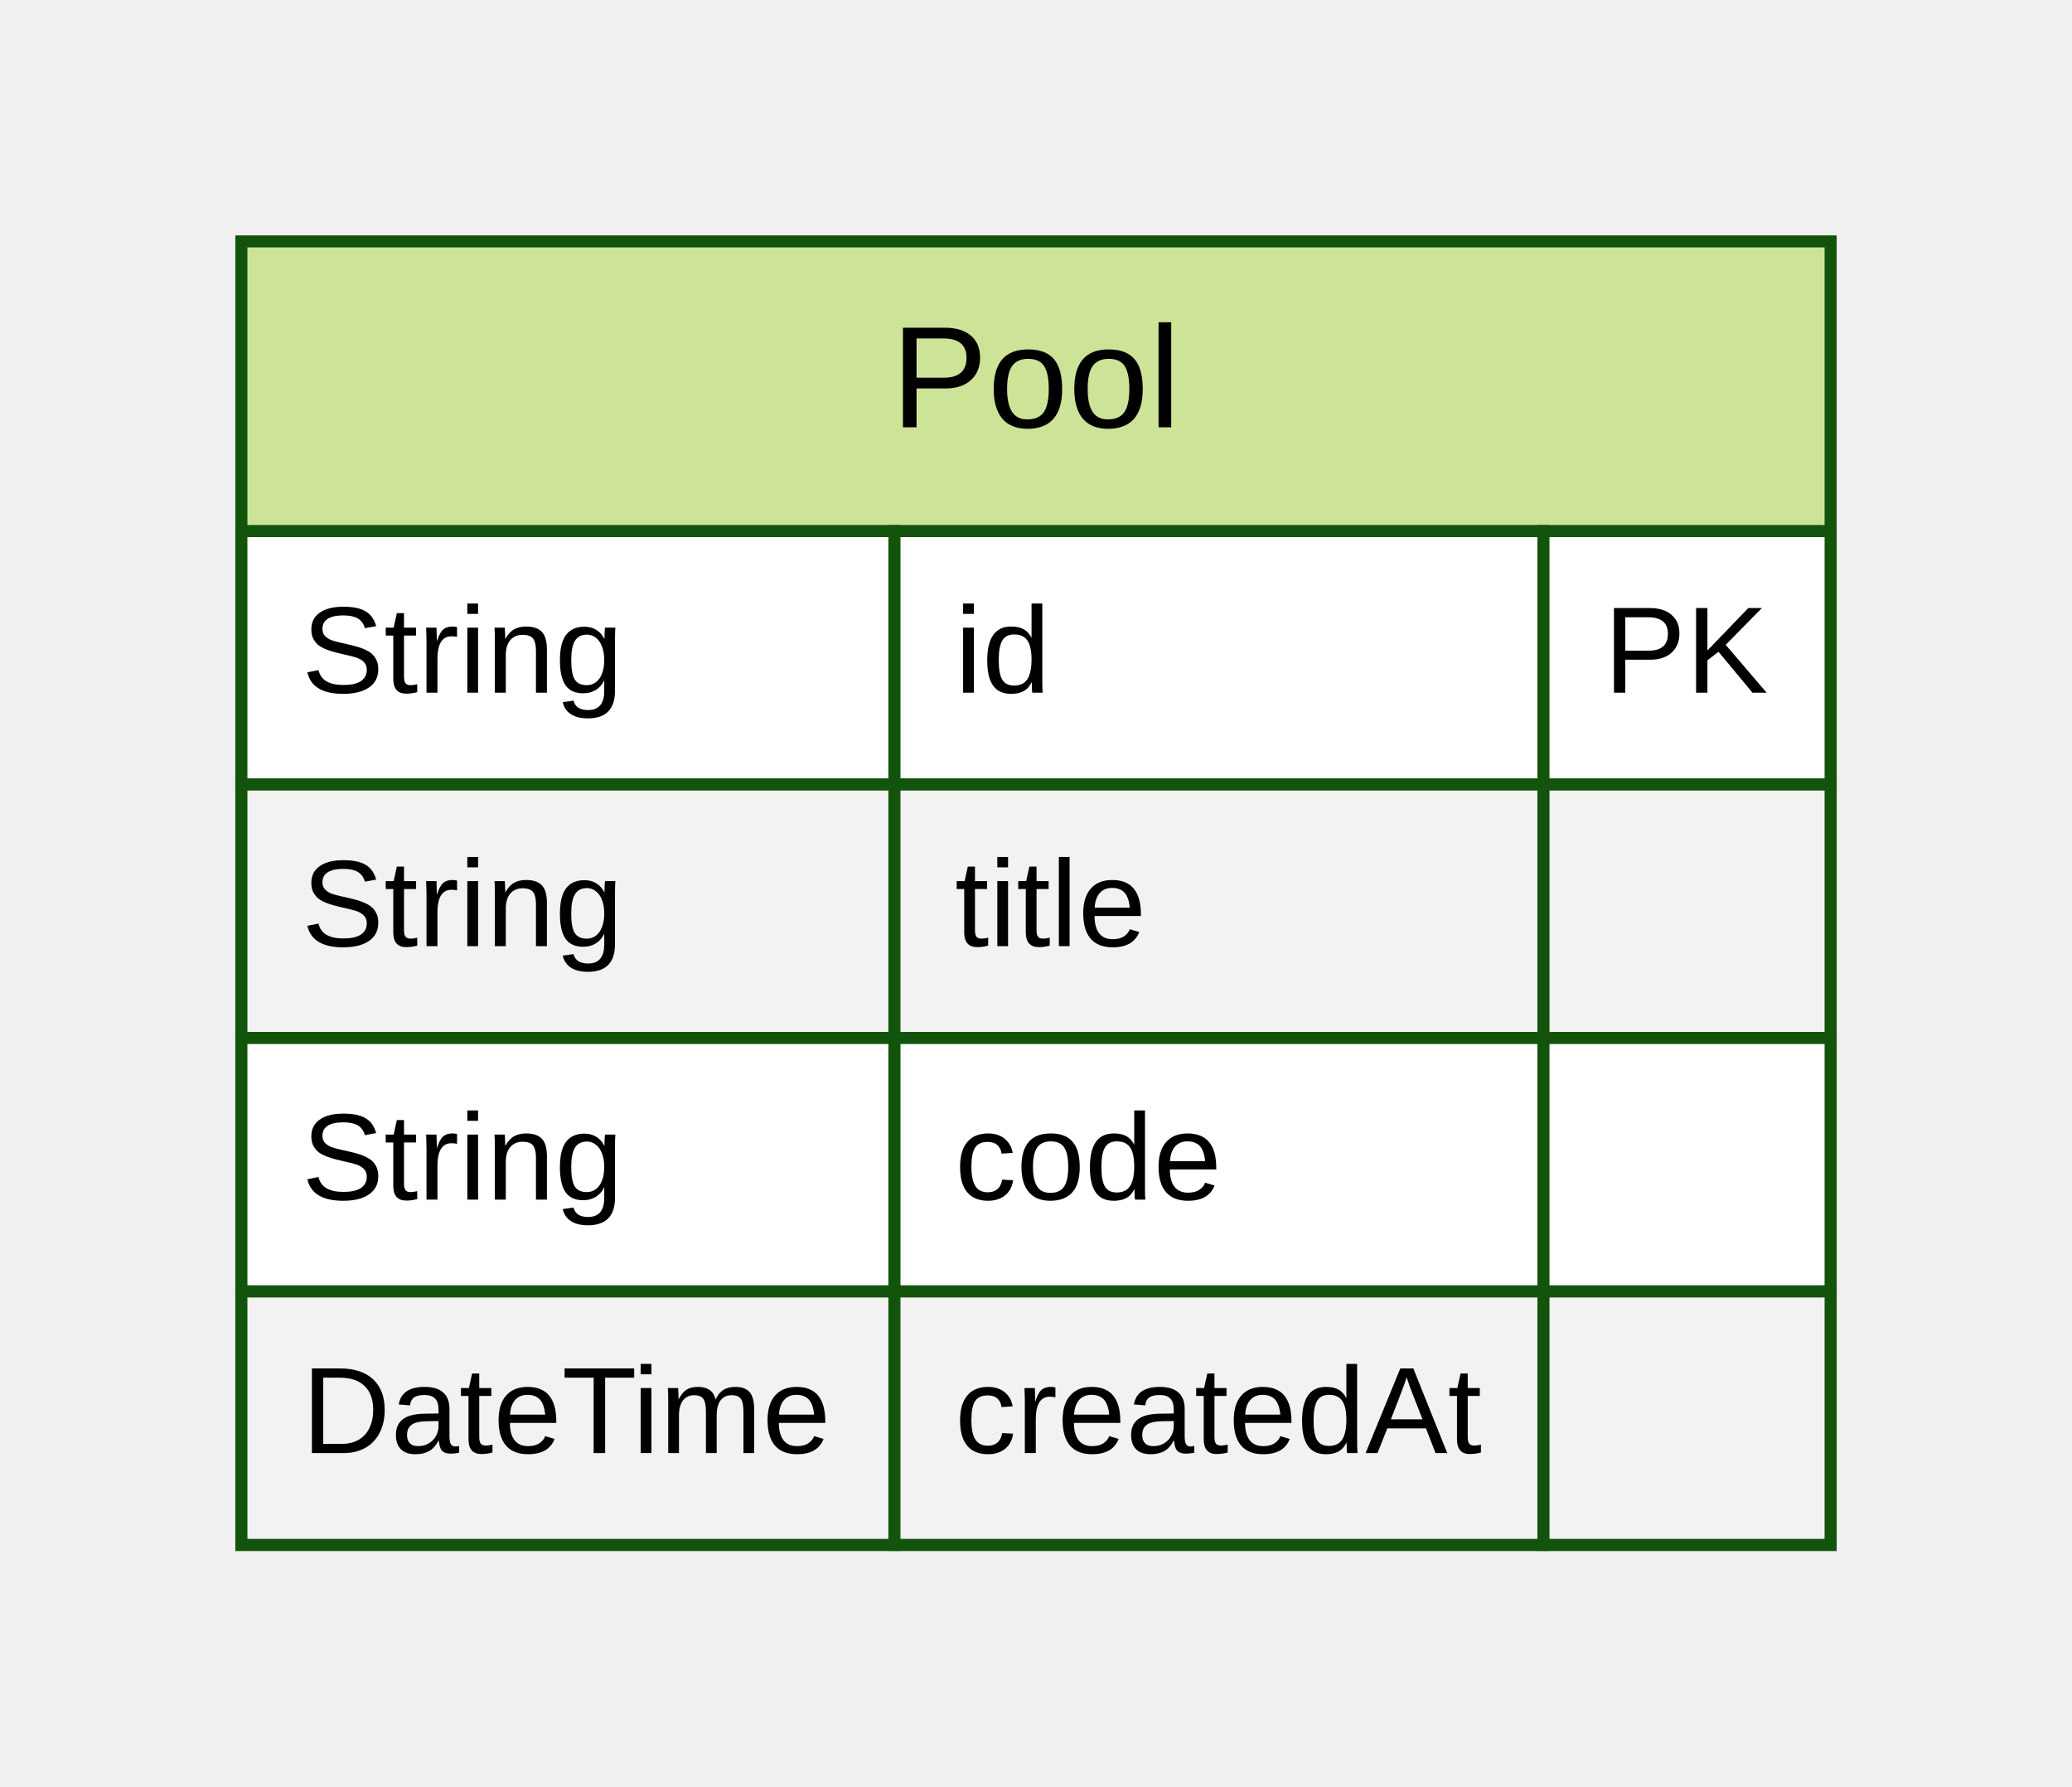
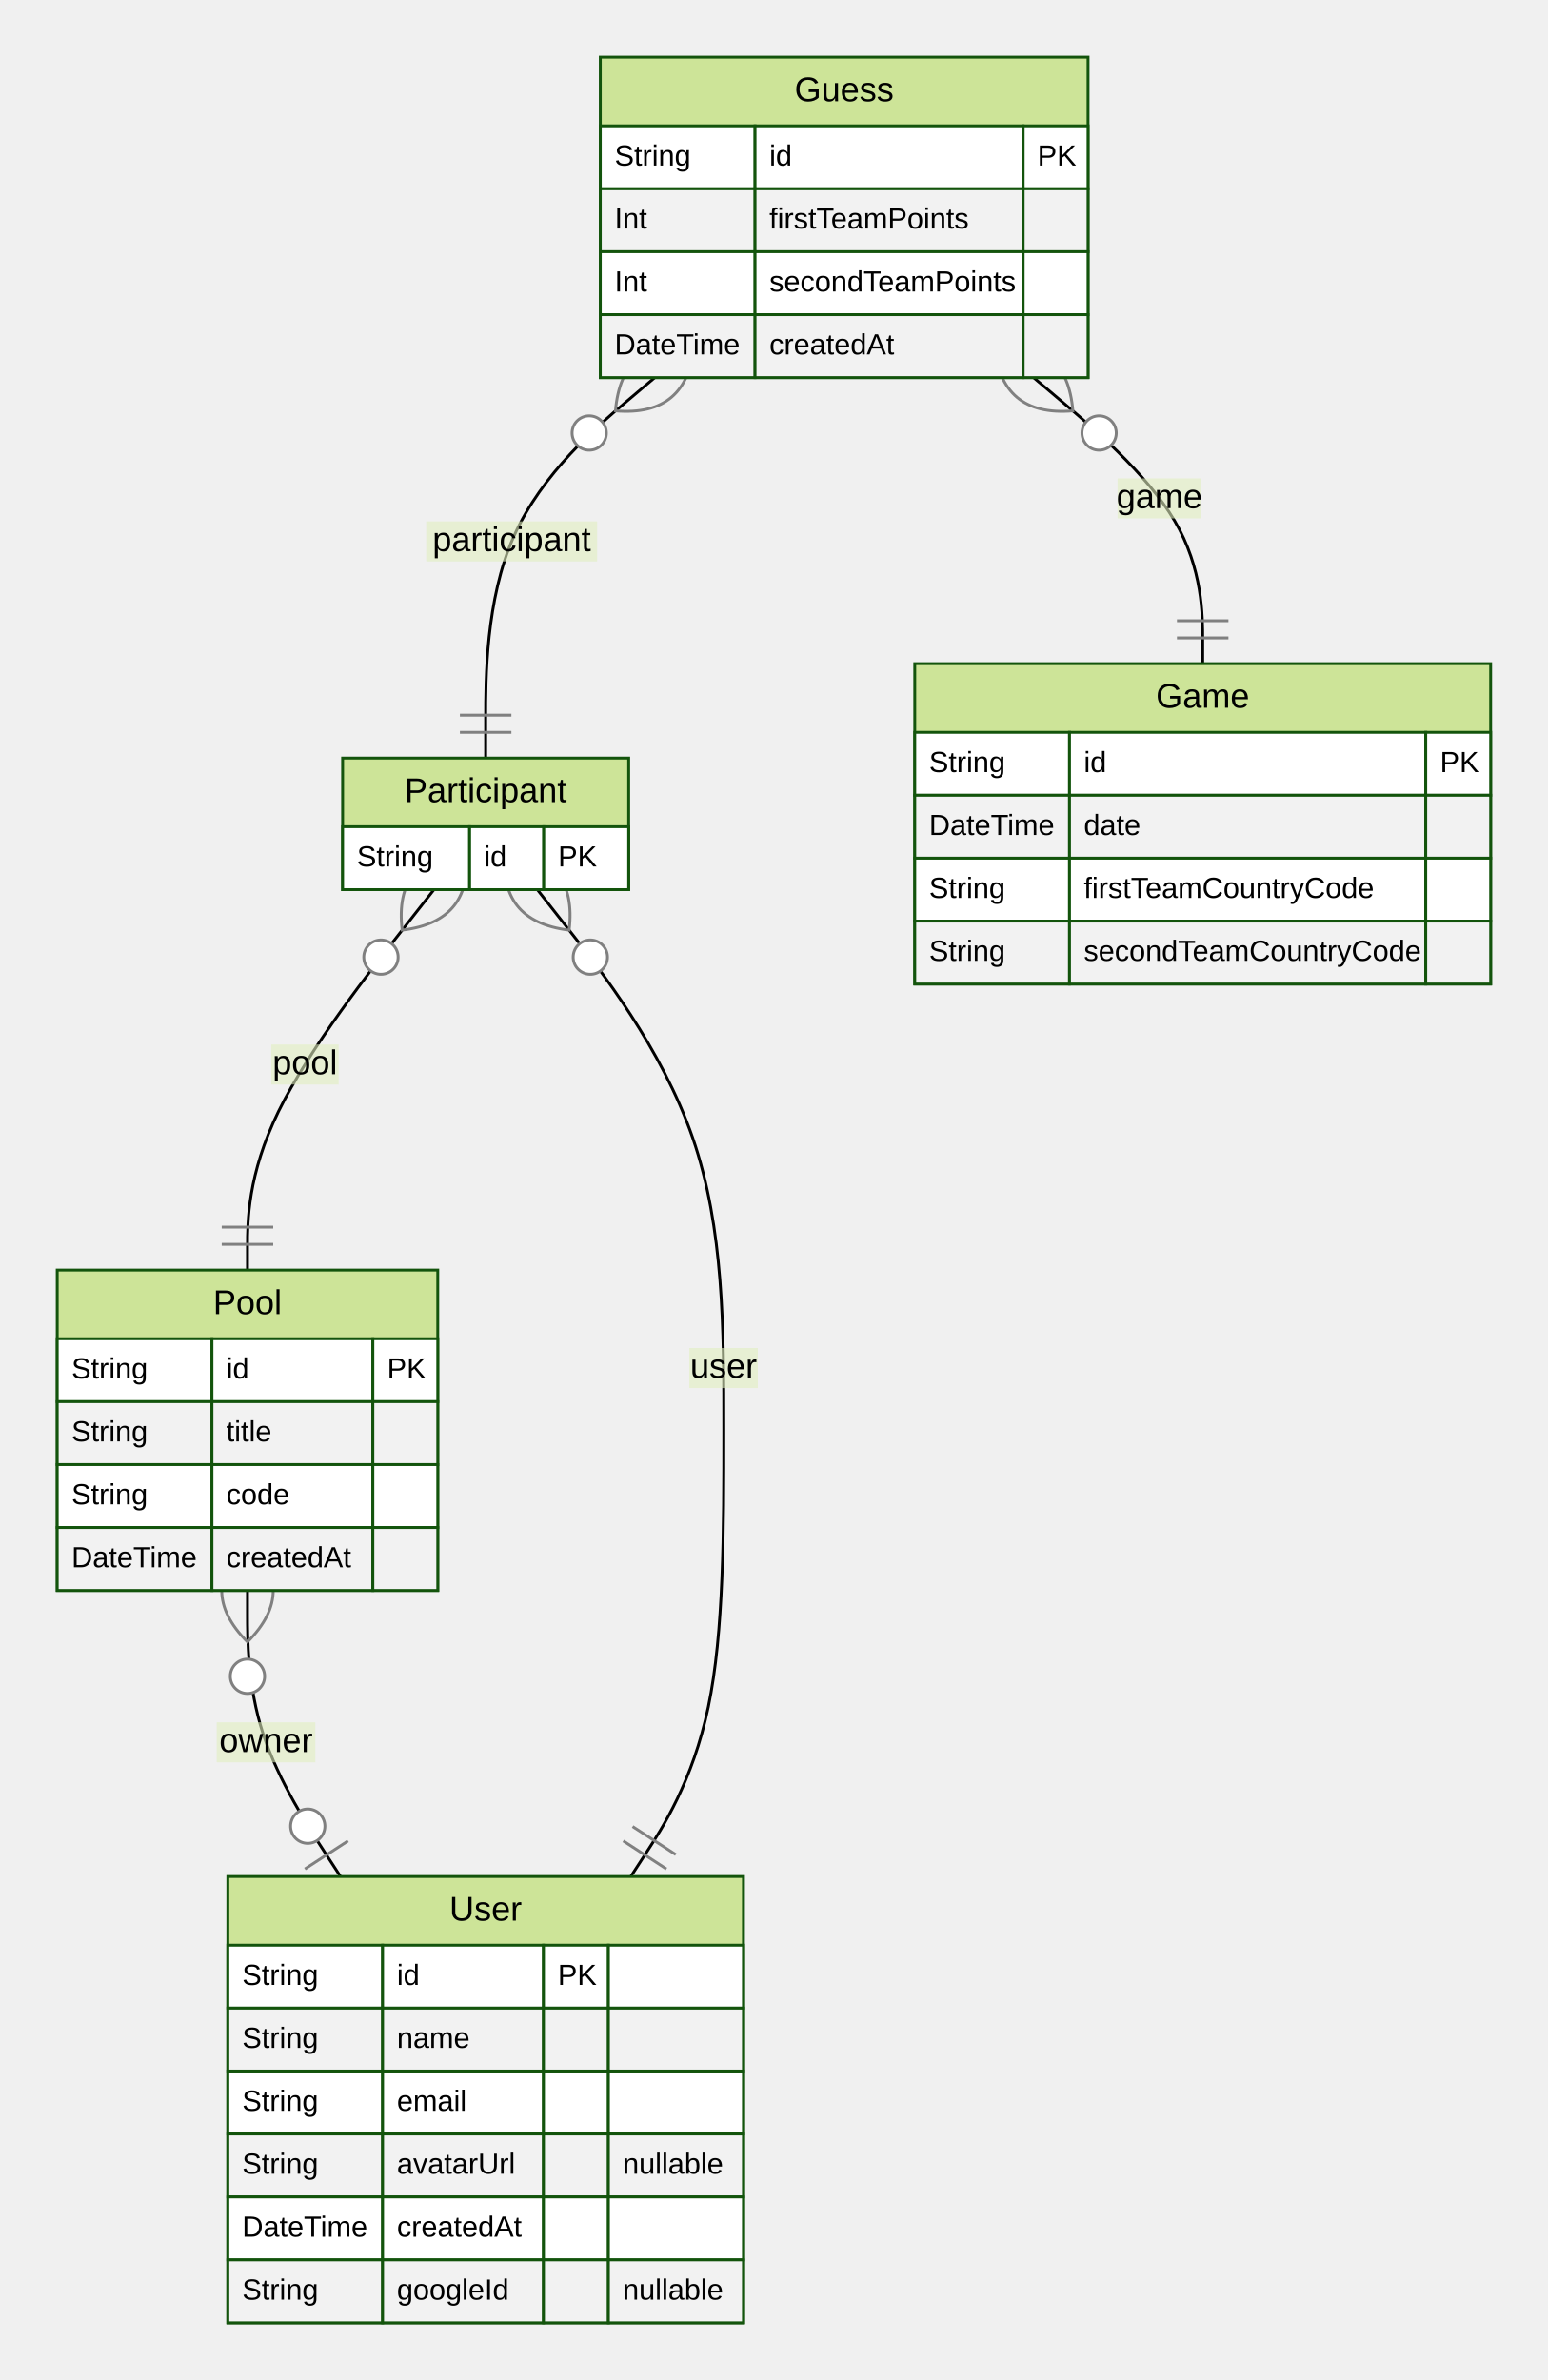
- <svg xmlns="http://www.w3.org/2000/svg" aria-labelledby="chart-title-mermaid-0 chart-desc-mermaid-0" role="img" viewBox="0 0 171.683 148" style="max-width: 171.683px; background-color: white;" width="100%" id="mermaid-0">
+ <svg xmlns="http://www.w3.org/2000/svg" aria-labelledby="chart-title-mermaid-0 chart-desc-mermaid-0" role="img" viewBox="0 0 541.082 832" style="max-width: 541.082px; background-color: white;" width="100%" id="mermaid-0">
  <style>#mermaid-0 {font-family:"trebuchet ms",verdana,arial,sans-serif;font-size:16px;fill:#000000;}#mermaid-0 .error-icon{fill:#552222;}#mermaid-0 .error-text{fill:#552222;stroke:#552222;}#mermaid-0 .edge-thickness-normal{stroke-width:2px;}#mermaid-0 .edge-thickness-thick{stroke-width:3.5px;}#mermaid-0 .edge-pattern-solid{stroke-dasharray:0;}#mermaid-0 .edge-pattern-dashed{stroke-dasharray:3;}#mermaid-0 .edge-pattern-dotted{stroke-dasharray:2;}#mermaid-0 .marker{fill:#000000;stroke:#000000;}#mermaid-0 .marker.cross{stroke:#000000;}#mermaid-0 svg{font-family:"trebuchet ms",verdana,arial,sans-serif;font-size:16px;}#mermaid-0 .entityBox{fill:#cde498;stroke:#13540c;}#mermaid-0 .attributeBoxOdd{fill:#ffffff;stroke:#13540c;}#mermaid-0 .attributeBoxEven{fill:#f2f2f2;stroke:#13540c;}#mermaid-0 .relationshipLabelBox{fill:hsl(78.158, 58.462%, 84.51%);opacity:0.7;background-color:hsl(78.158, 58.462%, 84.51%);}#mermaid-0 .relationshipLabelBox rect{opacity:0.5;}#mermaid-0 .relationshipLine{stroke:#000000;}#mermaid-0 :root{--mermaid-font-family:"trebuchet ms",verdana,arial,sans-serif;}</style>
  <g />
  <defs>
    <marker orient="auto" markerHeight="18" markerWidth="18" refY="9" refX="0" id="ONLY_ONE_START">
      <path d="M9,0 L9,18 M15,0 L15,18" fill="none" stroke="gray" />
    </marker>
  </defs>
  <defs>
    <marker orient="auto" markerHeight="18" markerWidth="18" refY="9" refX="18" id="ONLY_ONE_END">
      <path d="M3,0 L3,18 M9,0 L9,18" fill="none" stroke="gray" />
    </marker>
  </defs>
  <defs>
    <marker orient="auto" markerHeight="18" markerWidth="30" refY="9" refX="0" id="ZERO_OR_ONE_START">
      <circle r="6" cy="9" cx="21" fill="white" stroke="gray" />
      <path d="M9,0 L9,18" fill="none" stroke="gray" />
    </marker>
  </defs>
  <defs>
    <marker orient="auto" markerHeight="18" markerWidth="30" refY="9" refX="30" id="ZERO_OR_ONE_END">
      <circle r="6" cy="9" cx="9" fill="white" stroke="gray" />
      <path d="M21,0 L21,18" fill="none" stroke="gray" />
    </marker>
  </defs>
  <defs>
    <marker orient="auto" markerHeight="36" markerWidth="45" refY="18" refX="18" id="ONE_OR_MORE_START">
      <path d="M0,18 Q 18,0 36,18 Q 18,36 0,18 M42,9 L42,27" fill="none" stroke="gray" />
    </marker>
  </defs>
  <defs>
    <marker orient="auto" markerHeight="36" markerWidth="45" refY="18" refX="27" id="ONE_OR_MORE_END">
      <path d="M3,9 L3,27 M9,18 Q27,0 45,18 Q27,36 9,18" fill="none" stroke="gray" />
    </marker>
  </defs>
  <defs>
    <marker orient="auto" markerHeight="36" markerWidth="57" refY="18" refX="18" id="ZERO_OR_MORE_START">
      <circle r="6" cy="18" cx="48" fill="white" stroke="gray" />
      <path d="M0,18 Q18,0 36,18 Q18,36 0,18" fill="none" stroke="gray" />
    </marker>
  </defs>
  <defs>
    <marker orient="auto" markerHeight="36" markerWidth="57" refY="18" refX="39" id="ZERO_OR_MORE_END">
      <circle r="6" cy="18" cx="9" fill="white" stroke="gray" />
      <path d="M21,18 Q39,0 57,18 Q39,36 21,18" fill="none" stroke="gray" />
    </marker>
  </defs>
-   <g transform="translate(20,20 )" id="Pool">
-     <rect height="108" width="131.683" y="0" x="0" stroke="gray" fill-opacity="100%" fill="honeydew" class="er entityBox" />
-     <text transform="translate(65.84149,12)" style="font-family: &quot;trebuchet ms&quot;, verdana, arial, sans-serif;; font-size: 12px" text-anchor="middle" dominant-baseline="middle" y="0" x="0" id="entity-Pool" class="er entityLabel">Pool</text>
-     <rect height="21" width="54.113" y="24" x="0" stroke="gray" fill-opacity="100%" fill="honeydew" class="er attributeBoxOdd" />
-     <text transform="translate(5,34.5)" style="font-family: &quot;trebuchet ms&quot;, verdana, arial, sans-serif;; font-size: 10.2px" text-anchor="left" dominant-baseline="middle" y="0" x="0" id="entity-Pool-attr-1-type" class="er entityLabel">String</text>
-     <rect height="21" width="53.775" y="24" x="54.113" stroke="gray" fill-opacity="100%" fill="honeydew" class="er attributeBoxOdd" />
-     <text transform="translate(59.11313,34.5)" style="font-family: &quot;trebuchet ms&quot;, verdana, arial, sans-serif;; font-size: 10.2px" text-anchor="left" dominant-baseline="middle" y="0" x="0" id="entity-Pool-attr-1-name" class="er entityLabel">id</text>
-     <rect height="21" width="23.795" y="24" x="107.888" stroke="gray" fill-opacity="100%" fill="honeydew" class="er attributeBoxOdd" />
-     <text transform="translate(112.888,34.5)" style="font-family: &quot;trebuchet ms&quot;, verdana, arial, sans-serif;; font-size: 10.2px" text-anchor="left" dominant-baseline="middle" y="0" x="0" id="entity-Pool-attr-1-key" class="er entityLabel">PK</text>
-     <rect height="21" width="54.113" y="45" x="0" stroke="gray" fill-opacity="100%" fill="honeydew" class="er attributeBoxEven" />
-     <text transform="translate(5,55.5)" style="font-family: &quot;trebuchet ms&quot;, verdana, arial, sans-serif;; font-size: 10.2px" text-anchor="left" dominant-baseline="middle" y="0" x="0" id="entity-Pool-attr-2-type" class="er entityLabel">String</text>
-     <rect height="21" width="53.775" y="45" x="54.113" stroke="gray" fill-opacity="100%" fill="honeydew" class="er attributeBoxEven" />
-     <text transform="translate(59.11313,55.5)" style="font-family: &quot;trebuchet ms&quot;, verdana, arial, sans-serif;; font-size: 10.2px" text-anchor="left" dominant-baseline="middle" y="0" x="0" id="entity-Pool-attr-2-name" class="er entityLabel">title</text>
-     <rect height="21" width="23.795" y="45" x="107.888" stroke="gray" fill-opacity="100%" fill="honeydew" class="er attributeBoxEven" />
-     <text transform="translate(112.888,55.5)" style="font-family: &quot;trebuchet ms&quot;, verdana, arial, sans-serif;; font-size: 10.2px" text-anchor="left" dominant-baseline="middle" y="0" x="0" id="entity-Pool-attr-2-key" class="er entityLabel" />
-     <rect height="21" width="54.113" y="66" x="0" stroke="gray" fill-opacity="100%" fill="honeydew" class="er attributeBoxOdd" />
-     <text transform="translate(5,76.5)" style="font-family: &quot;trebuchet ms&quot;, verdana, arial, sans-serif;; font-size: 10.2px" text-anchor="left" dominant-baseline="middle" y="0" x="0" id="entity-Pool-attr-3-type" class="er entityLabel">String</text>
-     <rect height="21" width="53.775" y="66" x="54.113" stroke="gray" fill-opacity="100%" fill="honeydew" class="er attributeBoxOdd" />
-     <text transform="translate(59.11313,76.5)" style="font-family: &quot;trebuchet ms&quot;, verdana, arial, sans-serif;; font-size: 10.2px" text-anchor="left" dominant-baseline="middle" y="0" x="0" id="entity-Pool-attr-3-name" class="er entityLabel">code</text>
-     <rect height="21" width="23.795" y="66" x="107.888" stroke="gray" fill-opacity="100%" fill="honeydew" class="er attributeBoxOdd" />
-     <text transform="translate(112.888,76.5)" style="font-family: &quot;trebuchet ms&quot;, verdana, arial, sans-serif;; font-size: 10.2px" text-anchor="left" dominant-baseline="middle" y="0" x="0" id="entity-Pool-attr-3-key" class="er entityLabel" />
-     <rect height="21" width="54.113" y="87" x="0" stroke="gray" fill-opacity="100%" fill="honeydew" class="er attributeBoxEven" />
-     <text transform="translate(5,97.5)" style="font-family: &quot;trebuchet ms&quot;, verdana, arial, sans-serif;; font-size: 10.2px" text-anchor="left" dominant-baseline="middle" y="0" x="0" id="entity-Pool-attr-4-type" class="er entityLabel">DateTime</text>
-     <rect height="21" width="53.775" y="87" x="54.113" stroke="gray" fill-opacity="100%" fill="honeydew" class="er attributeBoxEven" />
-     <text transform="translate(59.11313,97.5)" style="font-family: &quot;trebuchet ms&quot;, verdana, arial, sans-serif;; font-size: 10.2px" text-anchor="left" dominant-baseline="middle" y="0" x="0" id="entity-Pool-attr-4-name" class="er entityLabel">createdAt</text>
-     <rect height="21" width="23.795" y="87" x="107.888" stroke="gray" fill-opacity="100%" fill="honeydew" class="er attributeBoxEven" />
-     <text transform="translate(112.888,97.5)" style="font-family: &quot;trebuchet ms&quot;, verdana, arial, sans-serif;; font-size: 10.2px" text-anchor="left" dominant-baseline="middle" y="0" x="0" id="entity-Pool-attr-4-key" class="er entityLabel" />
-   </g>
+   <path marker-start="url(#ZERO_OR_MORE_START)" marker-end="url(#ZERO_OR_ONE_END)" fill="none" stroke="gray" d="M86.513,556L86.513,564.333C86.513,572.667,86.513,589.333,91.934,606C97.354,622.667,108.195,639.333,113.615,647.667L119.035,656" class="er relationshipLine" />
+   <path marker-start="url(#ZERO_OR_MORE_START)" marker-end="url(#ONLY_ONE_END)" fill="none" stroke="gray" d="M187.835,311L198.7,324.833C209.565,338.667,231.296,366.333,242.161,397.833C253.026,429.333,253.026,464.667,253.026,500C253.026,535.333,253.026,570.667,247.606,596.667C242.186,622.667,231.345,639.333,225.925,647.667L220.504,656" class="er relationshipLine" />
+   <path marker-start="url(#ZERO_OR_MORE_START)" marker-end="url(#ONLY_ONE_END)" fill="none" stroke="gray" d="M151.705,311L140.839,324.833C129.974,338.667,108.244,366.333,97.378,388.5C86.513,410.667,86.513,427.333,86.513,435.667L86.513,444" class="er relationshipLine" />
+   <path marker-start="url(#ZERO_OR_MORE_START)" marker-end="url(#ONLY_ONE_END)" fill="none" stroke="gray" d="M361.309,132L371.162,140.333C381.015,148.667,400.72,165.333,410.573,182C420.426,198.667,420.426,215.333,420.426,223.667L420.426,232" class="er relationshipLine" />
+   <path marker-start="url(#ZERO_OR_MORE_START)" marker-end="url(#ONLY_ONE_END)" fill="none" stroke="gray" d="M228.887,132L219.034,140.333C209.181,148.667,189.476,165.333,179.623,187.5C169.77,209.667,169.77,237.333,169.77,251.167L169.77,265" class="er relationshipLine" />
+   <g transform="translate(20,444 )" id="Pool">
+     <rect height="112" width="133.026" y="0" x="0" stroke="gray" fill-opacity="100%" fill="honeydew" class="er entityBox" />
+     <text transform="translate(66.51321,12)" style="font-family: &quot;trebuchet ms&quot;, verdana, arial, sans-serif;; font-size: 12px" text-anchor="middle" dominant-baseline="middle" y="0" x="0" id="entity-Pool" class="er entityLabel">Pool</text>
+     <rect height="22" width="54.096" y="24" x="0" stroke="gray" fill-opacity="100%" fill="honeydew" class="er attributeBoxOdd" />
+     <text transform="translate(5,35)" style="font-family: &quot;trebuchet ms&quot;, verdana, arial, sans-serif;; font-size: 10.2px" text-anchor="left" dominant-baseline="middle" y="0" x="0" id="entity-Pool-attr-1-type" class="er entityLabel">String</text>
+     <rect height="22" width="56.243" y="24" x="54.096" stroke="gray" fill-opacity="100%" fill="honeydew" class="er attributeBoxOdd" />
+     <text transform="translate(59.09555,35)" style="font-family: &quot;trebuchet ms&quot;, verdana, arial, sans-serif;; font-size: 10.2px" text-anchor="left" dominant-baseline="middle" y="0" x="0" id="entity-Pool-attr-1-name" class="er entityLabel">id</text>
+     <rect height="22" width="22.688" y="24" x="110.339" stroke="gray" fill-opacity="100%" fill="honeydew" class="er attributeBoxOdd" />
+     <text transform="translate(115.3387,35)" style="font-family: &quot;trebuchet ms&quot;, verdana, arial, sans-serif;; font-size: 10.2px" text-anchor="left" dominant-baseline="middle" y="0" x="0" id="entity-Pool-attr-1-key" class="er entityLabel">PK</text>
+     <rect height="22" width="54.096" y="46" x="0" stroke="gray" fill-opacity="100%" fill="honeydew" class="er attributeBoxEven" />
+     <text transform="translate(5,57)" style="font-family: &quot;trebuchet ms&quot;, verdana, arial, sans-serif;; font-size: 10.2px" text-anchor="left" dominant-baseline="middle" y="0" x="0" id="entity-Pool-attr-2-type" class="er entityLabel">String</text>
+     <rect height="22" width="56.243" y="46" x="54.096" stroke="gray" fill-opacity="100%" fill="honeydew" class="er attributeBoxEven" />
+     <text transform="translate(59.09555,57)" style="font-family: &quot;trebuchet ms&quot;, verdana, arial, sans-serif;; font-size: 10.2px" text-anchor="left" dominant-baseline="middle" y="0" x="0" id="entity-Pool-attr-2-name" class="er entityLabel">title</text>
+     <rect height="22" width="22.688" y="46" x="110.339" stroke="gray" fill-opacity="100%" fill="honeydew" class="er attributeBoxEven" />
+     <text transform="translate(115.3387,57)" style="font-family: &quot;trebuchet ms&quot;, verdana, arial, sans-serif;; font-size: 10.2px" text-anchor="left" dominant-baseline="middle" y="0" x="0" id="entity-Pool-attr-2-key" class="er entityLabel" />
+     <rect height="22" width="54.096" y="68" x="0" stroke="gray" fill-opacity="100%" fill="honeydew" class="er attributeBoxOdd" />
+     <text transform="translate(5,79)" style="font-family: &quot;trebuchet ms&quot;, verdana, arial, sans-serif;; font-size: 10.2px" text-anchor="left" dominant-baseline="middle" y="0" x="0" id="entity-Pool-attr-3-type" class="er entityLabel">String</text>
+     <rect height="22" width="56.243" y="68" x="54.096" stroke="gray" fill-opacity="100%" fill="honeydew" class="er attributeBoxOdd" />
+     <text transform="translate(59.09555,79)" style="font-family: &quot;trebuchet ms&quot;, verdana, arial, sans-serif;; font-size: 10.2px" text-anchor="left" dominant-baseline="middle" y="0" x="0" id="entity-Pool-attr-3-name" class="er entityLabel">code</text>
+     <rect height="22" width="22.688" y="68" x="110.339" stroke="gray" fill-opacity="100%" fill="honeydew" class="er attributeBoxOdd" />
+     <text transform="translate(115.3387,79)" style="font-family: &quot;trebuchet ms&quot;, verdana, arial, sans-serif;; font-size: 10.2px" text-anchor="left" dominant-baseline="middle" y="0" x="0" id="entity-Pool-attr-3-key" class="er entityLabel" />
+     <rect height="22" width="54.096" y="90" x="0" stroke="gray" fill-opacity="100%" fill="honeydew" class="er attributeBoxEven" />
+     <text transform="translate(5,101)" style="font-family: &quot;trebuchet ms&quot;, verdana, arial, sans-serif;; font-size: 10.2px" text-anchor="left" dominant-baseline="middle" y="0" x="0" id="entity-Pool-attr-4-type" class="er entityLabel">DateTime</text>
+     <rect height="22" width="56.243" y="90" x="54.096" stroke="gray" fill-opacity="100%" fill="honeydew" class="er attributeBoxEven" />
+     <text transform="translate(59.09555,101)" style="font-family: &quot;trebuchet ms&quot;, verdana, arial, sans-serif;; font-size: 10.2px" text-anchor="left" dominant-baseline="middle" y="0" x="0" id="entity-Pool-attr-4-name" class="er entityLabel">createdAt</text>
+     <rect height="22" width="22.688" y="90" x="110.339" stroke="gray" fill-opacity="100%" fill="honeydew" class="er attributeBoxEven" />
+     <text transform="translate(115.3387,101)" style="font-family: &quot;trebuchet ms&quot;, verdana, arial, sans-serif;; font-size: 10.2px" text-anchor="left" dominant-baseline="middle" y="0" x="0" id="entity-Pool-attr-4-key" class="er entityLabel" />
+   </g>
+   <g transform="translate(119.7698,265 )" id="Participant">
+     <rect height="46" width="100" y="0" x="0" stroke="gray" fill-opacity="100%" fill="honeydew" class="er entityBox" />
+     <text transform="translate(50,12)" style="font-family: &quot;trebuchet ms&quot;, verdana, arial, sans-serif;; font-size: 12px" text-anchor="middle" dominant-baseline="middle" y="0" x="0" id="entity-Participant" class="er entityLabel">Participant</text>
+     <rect height="22" width="44.399" y="24" x="0" stroke="gray" fill-opacity="100%" fill="honeydew" class="er attributeBoxOdd" />
+     <text transform="translate(5,35)" style="font-family: &quot;trebuchet ms&quot;, verdana, arial, sans-serif;; font-size: 10.2px" text-anchor="left" dominant-baseline="middle" y="0" x="0" id="entity-Participant-attr-1-type" class="er entityLabel">String</text>
+     <rect height="22" width="25.911" y="24" x="44.399" stroke="gray" fill-opacity="100%" fill="honeydew" class="er attributeBoxOdd" />
+     <text transform="translate(49.39862,35)" style="font-family: &quot;trebuchet ms&quot;, verdana, arial, sans-serif;; font-size: 10.2px" text-anchor="left" dominant-baseline="middle" y="0" x="0" id="entity-Participant-attr-1-name" class="er entityLabel">id</text>
+     <rect height="22" width="29.69" y="24" x="70.31" stroke="gray" fill-opacity="100%" fill="honeydew" class="er attributeBoxOdd" />
+     <text transform="translate(75.30976,35)" style="font-family: &quot;trebuchet ms&quot;, verdana, arial, sans-serif;; font-size: 10.2px" text-anchor="left" dominant-baseline="middle" y="0" x="0" id="entity-Participant-attr-1-key" class="er entityLabel">PK</text>
+   </g>
+   <g transform="translate(79.65034,656 )" id="User">
+     <rect height="156" width="180.239" y="0" x="0" stroke="gray" fill-opacity="100%" fill="honeydew" class="er entityBox" />
+     <text transform="translate(90.11948,12)" style="font-family: &quot;trebuchet ms&quot;, verdana, arial, sans-serif;; font-size: 12px" text-anchor="middle" dominant-baseline="middle" y="0" x="0" id="entity-User" class="er entityLabel">User</text>
+     <rect height="22" width="54.096" y="24" x="0" stroke="gray" fill-opacity="100%" fill="honeydew" class="er attributeBoxOdd" />
+     <text transform="translate(5,35)" style="font-family: &quot;trebuchet ms&quot;, verdana, arial, sans-serif;; font-size: 10.2px" text-anchor="left" dominant-baseline="middle" y="0" x="0" id="entity-User-attr-1-type" class="er entityLabel">String</text>
+     <rect height="22" width="56.243" y="24" x="54.096" stroke="gray" fill-opacity="100%" fill="honeydew" class="er attributeBoxOdd" />
+     <text transform="translate(59.09555,35)" style="font-family: &quot;trebuchet ms&quot;, verdana, arial, sans-serif;; font-size: 10.2px" text-anchor="left" dominant-baseline="middle" y="0" x="0" id="entity-User-attr-1-name" class="er entityLabel">id</text>
+     <rect height="22" width="22.688" y="24" x="110.339" stroke="gray" fill-opacity="100%" fill="honeydew" class="er attributeBoxOdd" />
+     <text transform="translate(115.3387,35)" style="font-family: &quot;trebuchet ms&quot;, verdana, arial, sans-serif;; font-size: 10.2px" text-anchor="left" dominant-baseline="middle" y="0" x="0" id="entity-User-attr-1-key" class="er entityLabel">PK</text>
+     <rect height="22" width="47.213" y="24" x="133.026" stroke="gray" fill-opacity="100%" fill="honeydew" class="er attributeBoxOdd" />
+     <text transform="translate(138.0264,35)" style="font-family: &quot;trebuchet ms&quot;, verdana, arial, sans-serif;; font-size: 10.2px" text-anchor="left" dominant-baseline="middle" y="0" x="0" id="entity-User-attr-1-comment" class="er entityLabel" />
+     <rect height="22" width="54.096" y="46" x="0" stroke="gray" fill-opacity="100%" fill="honeydew" class="er attributeBoxEven" />
+     <text transform="translate(5,57)" style="font-family: &quot;trebuchet ms&quot;, verdana, arial, sans-serif;; font-size: 10.2px" text-anchor="left" dominant-baseline="middle" y="0" x="0" id="entity-User-attr-2-type" class="er entityLabel">String</text>
+     <rect height="22" width="56.243" y="46" x="54.096" stroke="gray" fill-opacity="100%" fill="honeydew" class="er attributeBoxEven" />
+     <text transform="translate(59.09555,57)" style="font-family: &quot;trebuchet ms&quot;, verdana, arial, sans-serif;; font-size: 10.2px" text-anchor="left" dominant-baseline="middle" y="0" x="0" id="entity-User-attr-2-name" class="er entityLabel">name</text>
+     <rect height="22" width="22.688" y="46" x="110.339" stroke="gray" fill-opacity="100%" fill="honeydew" class="er attributeBoxEven" />
+     <text transform="translate(115.3387,57)" style="font-family: &quot;trebuchet ms&quot;, verdana, arial, sans-serif;; font-size: 10.2px" text-anchor="left" dominant-baseline="middle" y="0" x="0" id="entity-User-attr-2-key" class="er entityLabel" />
+     <rect height="22" width="47.213" y="46" x="133.026" stroke="gray" fill-opacity="100%" fill="honeydew" class="er attributeBoxEven" />
+     <text transform="translate(138.0264,57)" style="font-family: &quot;trebuchet ms&quot;, verdana, arial, sans-serif;; font-size: 10.2px" text-anchor="left" dominant-baseline="middle" y="0" x="0" id="entity-User-attr-2-comment" class="er entityLabel" />
+     <rect height="22" width="54.096" y="68" x="0" stroke="gray" fill-opacity="100%" fill="honeydew" class="er attributeBoxOdd" />
+     <text transform="translate(5,79)" style="font-family: &quot;trebuchet ms&quot;, verdana, arial, sans-serif;; font-size: 10.2px" text-anchor="left" dominant-baseline="middle" y="0" x="0" id="entity-User-attr-3-type" class="er entityLabel">String</text>
+     <rect height="22" width="56.243" y="68" x="54.096" stroke="gray" fill-opacity="100%" fill="honeydew" class="er attributeBoxOdd" />
+     <text transform="translate(59.09555,79)" style="font-family: &quot;trebuchet ms&quot;, verdana, arial, sans-serif;; font-size: 10.2px" text-anchor="left" dominant-baseline="middle" y="0" x="0" id="entity-User-attr-3-name" class="er entityLabel">email</text>
+     <rect height="22" width="22.688" y="68" x="110.339" stroke="gray" fill-opacity="100%" fill="honeydew" class="er attributeBoxOdd" />
+     <text transform="translate(115.3387,79)" style="font-family: &quot;trebuchet ms&quot;, verdana, arial, sans-serif;; font-size: 10.2px" text-anchor="left" dominant-baseline="middle" y="0" x="0" id="entity-User-attr-3-key" class="er entityLabel" />
+     <rect height="22" width="47.213" y="68" x="133.026" stroke="gray" fill-opacity="100%" fill="honeydew" class="er attributeBoxOdd" />
+     <text transform="translate(138.0264,79)" style="font-family: &quot;trebuchet ms&quot;, verdana, arial, sans-serif;; font-size: 10.2px" text-anchor="left" dominant-baseline="middle" y="0" x="0" id="entity-User-attr-3-comment" class="er entityLabel" />
+     <rect height="22" width="54.096" y="90" x="0" stroke="gray" fill-opacity="100%" fill="honeydew" class="er attributeBoxEven" />
+     <text transform="translate(5,101)" style="font-family: &quot;trebuchet ms&quot;, verdana, arial, sans-serif;; font-size: 10.2px" text-anchor="left" dominant-baseline="middle" y="0" x="0" id="entity-User-attr-4-type" class="er entityLabel">String</text>
+     <rect height="22" width="56.243" y="90" x="54.096" stroke="gray" fill-opacity="100%" fill="honeydew" class="er attributeBoxEven" />
+     <text transform="translate(59.09555,101)" style="font-family: &quot;trebuchet ms&quot;, verdana, arial, sans-serif;; font-size: 10.2px" text-anchor="left" dominant-baseline="middle" y="0" x="0" id="entity-User-attr-4-name" class="er entityLabel">avatarUrl</text>
+     <rect height="22" width="22.688" y="90" x="110.339" stroke="gray" fill-opacity="100%" fill="honeydew" class="er attributeBoxEven" />
+     <text transform="translate(115.3387,101)" style="font-family: &quot;trebuchet ms&quot;, verdana, arial, sans-serif;; font-size: 10.2px" text-anchor="left" dominant-baseline="middle" y="0" x="0" id="entity-User-attr-4-key" class="er entityLabel" />
+     <rect height="22" width="47.213" y="90" x="133.026" stroke="gray" fill-opacity="100%" fill="honeydew" class="er attributeBoxEven" />
+     <text transform="translate(138.0264,101)" style="font-family: &quot;trebuchet ms&quot;, verdana, arial, sans-serif;; font-size: 10.2px" text-anchor="left" dominant-baseline="middle" y="0" x="0" id="entity-User-attr-4-comment" class="er entityLabel">nullable</text>
+     <rect height="22" width="54.096" y="112" x="0" stroke="gray" fill-opacity="100%" fill="honeydew" class="er attributeBoxOdd" />
+     <text transform="translate(5,123)" style="font-family: &quot;trebuchet ms&quot;, verdana, arial, sans-serif;; font-size: 10.2px" text-anchor="left" dominant-baseline="middle" y="0" x="0" id="entity-User-attr-5-type" class="er entityLabel">DateTime</text>
+     <rect height="22" width="56.243" y="112" x="54.096" stroke="gray" fill-opacity="100%" fill="honeydew" class="er attributeBoxOdd" />
+     <text transform="translate(59.09555,123)" style="font-family: &quot;trebuchet ms&quot;, verdana, arial, sans-serif;; font-size: 10.2px" text-anchor="left" dominant-baseline="middle" y="0" x="0" id="entity-User-attr-5-name" class="er entityLabel">createdAt</text>
+     <rect height="22" width="22.688" y="112" x="110.339" stroke="gray" fill-opacity="100%" fill="honeydew" class="er attributeBoxOdd" />
+     <text transform="translate(115.3387,123)" style="font-family: &quot;trebuchet ms&quot;, verdana, arial, sans-serif;; font-size: 10.2px" text-anchor="left" dominant-baseline="middle" y="0" x="0" id="entity-User-attr-5-key" class="er entityLabel" />
+     <rect height="22" width="47.213" y="112" x="133.026" stroke="gray" fill-opacity="100%" fill="honeydew" class="er attributeBoxOdd" />
+     <text transform="translate(138.0264,123)" style="font-family: &quot;trebuchet ms&quot;, verdana, arial, sans-serif;; font-size: 10.2px" text-anchor="left" dominant-baseline="middle" y="0" x="0" id="entity-User-attr-5-comment" class="er entityLabel" />
+     <rect height="22" width="54.096" y="134" x="0" stroke="gray" fill-opacity="100%" fill="honeydew" class="er attributeBoxEven" />
+     <text transform="translate(5,145)" style="font-family: &quot;trebuchet ms&quot;, verdana, arial, sans-serif;; font-size: 10.2px" text-anchor="left" dominant-baseline="middle" y="0" x="0" id="entity-User-attr-6-type" class="er entityLabel">String</text>
+     <rect height="22" width="56.243" y="134" x="54.096" stroke="gray" fill-opacity="100%" fill="honeydew" class="er attributeBoxEven" />
+     <text transform="translate(59.09555,145)" style="font-family: &quot;trebuchet ms&quot;, verdana, arial, sans-serif;; font-size: 10.2px" text-anchor="left" dominant-baseline="middle" y="0" x="0" id="entity-User-attr-6-name" class="er entityLabel">googleId</text>
+     <rect height="22" width="22.688" y="134" x="110.339" stroke="gray" fill-opacity="100%" fill="honeydew" class="er attributeBoxEven" />
+     <text transform="translate(115.3387,145)" style="font-family: &quot;trebuchet ms&quot;, verdana, arial, sans-serif;; font-size: 10.2px" text-anchor="left" dominant-baseline="middle" y="0" x="0" id="entity-User-attr-6-key" class="er entityLabel" />
+     <rect height="22" width="47.213" y="134" x="133.026" stroke="gray" fill-opacity="100%" fill="honeydew" class="er attributeBoxEven" />
+     <text transform="translate(138.0264,145)" style="font-family: &quot;trebuchet ms&quot;, verdana, arial, sans-serif;; font-size: 10.2px" text-anchor="left" dominant-baseline="middle" y="0" x="0" id="entity-User-attr-6-comment" class="er entityLabel">nullable</text>
+   </g>
+   <g transform="translate(319.7698,232 )" id="Game">
+     <rect height="112" width="201.312" y="0" x="0" stroke="gray" fill-opacity="100%" fill="honeydew" class="er entityBox" />
+     <text transform="translate(100.6562,12)" style="font-family: &quot;trebuchet ms&quot;, verdana, arial, sans-serif;; font-size: 12px" text-anchor="middle" dominant-baseline="middle" y="0" x="0" id="entity-Game" class="er entityLabel">Game</text>
+     <rect height="22" width="54.096" y="24" x="0" stroke="gray" fill-opacity="100%" fill="honeydew" class="er attributeBoxOdd" />
+     <text transform="translate(5,35)" style="font-family: &quot;trebuchet ms&quot;, verdana, arial, sans-serif;; font-size: 10.2px" text-anchor="left" dominant-baseline="middle" y="0" x="0" id="entity-Game-attr-1-type" class="er entityLabel">String</text>
+     <rect height="22" width="124.529" y="24" x="54.096" stroke="gray" fill-opacity="100%" fill="honeydew" class="er attributeBoxOdd" />
+     <text transform="translate(59.09555,35)" style="font-family: &quot;trebuchet ms&quot;, verdana, arial, sans-serif;; font-size: 10.2px" text-anchor="left" dominant-baseline="middle" y="0" x="0" id="entity-Game-attr-1-name" class="er entityLabel">id</text>
+     <rect height="22" width="22.688" y="24" x="178.625" stroke="gray" fill-opacity="100%" fill="honeydew" class="er attributeBoxOdd" />
+     <text transform="translate(183.6248,35)" style="font-family: &quot;trebuchet ms&quot;, verdana, arial, sans-serif;; font-size: 10.2px" text-anchor="left" dominant-baseline="middle" y="0" x="0" id="entity-Game-attr-1-key" class="er entityLabel">PK</text>
+     <rect height="22" width="54.096" y="46" x="0" stroke="gray" fill-opacity="100%" fill="honeydew" class="er attributeBoxEven" />
+     <text transform="translate(5,57)" style="font-family: &quot;trebuchet ms&quot;, verdana, arial, sans-serif;; font-size: 10.2px" text-anchor="left" dominant-baseline="middle" y="0" x="0" id="entity-Game-attr-2-type" class="er entityLabel">DateTime</text>
+     <rect height="22" width="124.529" y="46" x="54.096" stroke="gray" fill-opacity="100%" fill="honeydew" class="er attributeBoxEven" />
+     <text transform="translate(59.09555,57)" style="font-family: &quot;trebuchet ms&quot;, verdana, arial, sans-serif;; font-size: 10.2px" text-anchor="left" dominant-baseline="middle" y="0" x="0" id="entity-Game-attr-2-name" class="er entityLabel">date</text>
+     <rect height="22" width="22.688" y="46" x="178.625" stroke="gray" fill-opacity="100%" fill="honeydew" class="er attributeBoxEven" />
+     <text transform="translate(183.6248,57)" style="font-family: &quot;trebuchet ms&quot;, verdana, arial, sans-serif;; font-size: 10.2px" text-anchor="left" dominant-baseline="middle" y="0" x="0" id="entity-Game-attr-2-key" class="er entityLabel" />
+     <rect height="22" width="54.096" y="68" x="0" stroke="gray" fill-opacity="100%" fill="honeydew" class="er attributeBoxOdd" />
+     <text transform="translate(5,79)" style="font-family: &quot;trebuchet ms&quot;, verdana, arial, sans-serif;; font-size: 10.2px" text-anchor="left" dominant-baseline="middle" y="0" x="0" id="entity-Game-attr-3-type" class="er entityLabel">String</text>
+     <rect height="22" width="124.529" y="68" x="54.096" stroke="gray" fill-opacity="100%" fill="honeydew" class="er attributeBoxOdd" />
+     <text transform="translate(59.09555,79)" style="font-family: &quot;trebuchet ms&quot;, verdana, arial, sans-serif;; font-size: 10.2px" text-anchor="left" dominant-baseline="middle" y="0" x="0" id="entity-Game-attr-3-name" class="er entityLabel">firstTeamCountryCode</text>
+     <rect height="22" width="22.688" y="68" x="178.625" stroke="gray" fill-opacity="100%" fill="honeydew" class="er attributeBoxOdd" />
+     <text transform="translate(183.6248,79)" style="font-family: &quot;trebuchet ms&quot;, verdana, arial, sans-serif;; font-size: 10.2px" text-anchor="left" dominant-baseline="middle" y="0" x="0" id="entity-Game-attr-3-key" class="er entityLabel" />
+     <rect height="22" width="54.096" y="90" x="0" stroke="gray" fill-opacity="100%" fill="honeydew" class="er attributeBoxEven" />
+     <text transform="translate(5,101)" style="font-family: &quot;trebuchet ms&quot;, verdana, arial, sans-serif;; font-size: 10.2px" text-anchor="left" dominant-baseline="middle" y="0" x="0" id="entity-Game-attr-4-type" class="er entityLabel">String</text>
+     <rect height="22" width="124.529" y="90" x="54.096" stroke="gray" fill-opacity="100%" fill="honeydew" class="er attributeBoxEven" />
+     <text transform="translate(59.09555,101)" style="font-family: &quot;trebuchet ms&quot;, verdana, arial, sans-serif;; font-size: 10.2px" text-anchor="left" dominant-baseline="middle" y="0" x="0" id="entity-Game-attr-4-name" class="er entityLabel">secondTeamCountryCode</text>
+     <rect height="22" width="22.688" y="90" x="178.625" stroke="gray" fill-opacity="100%" fill="honeydew" class="er attributeBoxEven" />
+     <text transform="translate(183.6248,101)" style="font-family: &quot;trebuchet ms&quot;, verdana, arial, sans-serif;; font-size: 10.2px" text-anchor="left" dominant-baseline="middle" y="0" x="0" id="entity-Game-attr-4-key" class="er entityLabel" />
+   </g>
+   <g transform="translate(209.8457,20 )" id="Guess">
+     <rect height="112" width="170.504" y="0" x="0" stroke="gray" fill-opacity="100%" fill="honeydew" class="er entityBox" />
+     <text transform="translate(85.2522,12)" style="font-family: &quot;trebuchet ms&quot;, verdana, arial, sans-serif;; font-size: 12px" text-anchor="middle" dominant-baseline="middle" y="0" x="0" id="entity-Guess" class="er entityLabel">Guess</text>
+     <rect height="22" width="54.096" y="24" x="0" stroke="gray" fill-opacity="100%" fill="honeydew" class="er attributeBoxOdd" />
+     <text transform="translate(5,35)" style="font-family: &quot;trebuchet ms&quot;, verdana, arial, sans-serif;; font-size: 10.2px" text-anchor="left" dominant-baseline="middle" y="0" x="0" id="entity-Guess-attr-1-type" class="er entityLabel">String</text>
+     <rect height="22" width="93.721" y="24" x="54.096" stroke="gray" fill-opacity="100%" fill="honeydew" class="er attributeBoxOdd" />
+     <text transform="translate(59.09555,35)" style="font-family: &quot;trebuchet ms&quot;, verdana, arial, sans-serif;; font-size: 10.2px" text-anchor="left" dominant-baseline="middle" y="0" x="0" id="entity-Guess-attr-1-name" class="er entityLabel">id</text>
+     <rect height="22" width="22.688" y="24" x="147.817" stroke="gray" fill-opacity="100%" fill="honeydew" class="er attributeBoxOdd" />
+     <text transform="translate(152.8167,35)" style="font-family: &quot;trebuchet ms&quot;, verdana, arial, sans-serif;; font-size: 10.2px" text-anchor="left" dominant-baseline="middle" y="0" x="0" id="entity-Guess-attr-1-key" class="er entityLabel">PK</text>
+     <rect height="22" width="54.096" y="46" x="0" stroke="gray" fill-opacity="100%" fill="honeydew" class="er attributeBoxEven" />
+     <text transform="translate(5,57)" style="font-family: &quot;trebuchet ms&quot;, verdana, arial, sans-serif;; font-size: 10.2px" text-anchor="left" dominant-baseline="middle" y="0" x="0" id="entity-Guess-attr-2-type" class="er entityLabel">Int</text>
+     <rect height="22" width="93.721" y="46" x="54.096" stroke="gray" fill-opacity="100%" fill="honeydew" class="er attributeBoxEven" />
+     <text transform="translate(59.09555,57)" style="font-family: &quot;trebuchet ms&quot;, verdana, arial, sans-serif;; font-size: 10.2px" text-anchor="left" dominant-baseline="middle" y="0" x="0" id="entity-Guess-attr-2-name" class="er entityLabel">firstTeamPoints</text>
+     <rect height="22" width="22.688" y="46" x="147.817" stroke="gray" fill-opacity="100%" fill="honeydew" class="er attributeBoxEven" />
+     <text transform="translate(152.8167,57)" style="font-family: &quot;trebuchet ms&quot;, verdana, arial, sans-serif;; font-size: 10.2px" text-anchor="left" dominant-baseline="middle" y="0" x="0" id="entity-Guess-attr-2-key" class="er entityLabel" />
+     <rect height="22" width="54.096" y="68" x="0" stroke="gray" fill-opacity="100%" fill="honeydew" class="er attributeBoxOdd" />
+     <text transform="translate(5,79)" style="font-family: &quot;trebuchet ms&quot;, verdana, arial, sans-serif;; font-size: 10.2px" text-anchor="left" dominant-baseline="middle" y="0" x="0" id="entity-Guess-attr-3-type" class="er entityLabel">Int</text>
+     <rect height="22" width="93.721" y="68" x="54.096" stroke="gray" fill-opacity="100%" fill="honeydew" class="er attributeBoxOdd" />
+     <text transform="translate(59.09555,79)" style="font-family: &quot;trebuchet ms&quot;, verdana, arial, sans-serif;; font-size: 10.2px" text-anchor="left" dominant-baseline="middle" y="0" x="0" id="entity-Guess-attr-3-name" class="er entityLabel">secondTeamPoints</text>
+     <rect height="22" width="22.688" y="68" x="147.817" stroke="gray" fill-opacity="100%" fill="honeydew" class="er attributeBoxOdd" />
+     <text transform="translate(152.8167,79)" style="font-family: &quot;trebuchet ms&quot;, verdana, arial, sans-serif;; font-size: 10.2px" text-anchor="left" dominant-baseline="middle" y="0" x="0" id="entity-Guess-attr-3-key" class="er entityLabel" />
+     <rect height="22" width="54.096" y="90" x="0" stroke="gray" fill-opacity="100%" fill="honeydew" class="er attributeBoxEven" />
+     <text transform="translate(5,101)" style="font-family: &quot;trebuchet ms&quot;, verdana, arial, sans-serif;; font-size: 10.2px" text-anchor="left" dominant-baseline="middle" y="0" x="0" id="entity-Guess-attr-4-type" class="er entityLabel">DateTime</text>
+     <rect height="22" width="93.721" y="90" x="54.096" stroke="gray" fill-opacity="100%" fill="honeydew" class="er attributeBoxEven" />
+     <text transform="translate(59.09555,101)" style="font-family: &quot;trebuchet ms&quot;, verdana, arial, sans-serif;; font-size: 10.2px" text-anchor="left" dominant-baseline="middle" y="0" x="0" id="entity-Guess-attr-4-name" class="er entityLabel">createdAt</text>
+     <rect height="22" width="22.688" y="90" x="147.817" stroke="gray" fill-opacity="100%" fill="honeydew" class="er attributeBoxEven" />
+     <text transform="translate(152.8167,101)" style="font-family: &quot;trebuchet ms&quot;, verdana, arial, sans-serif;; font-size: 10.2px" text-anchor="left" dominant-baseline="middle" y="0" x="0" id="entity-Guess-attr-4-key" class="er entityLabel" />
+   </g>
+   <rect fill-opacity="85%" fill="white" height="14" width="34.471" y="602.078" x="75.759" class="er relationshipLabelBox" />
+   <text style="font-family: &quot;trebuchet ms&quot;, verdana, arial, sans-serif;; font-size: 12px" dominant-baseline="middle" text-anchor="middle" y="609.078" x="92.994" id="rel1" class="er relationshipLabel">owner</text>
+   <rect fill-opacity="85%" fill="white" height="14" width="23.959" y="471.248" x="240.952" class="er relationshipLabelBox" />
+   <text style="font-family: &quot;trebuchet ms&quot;, verdana, arial, sans-serif;; font-size: 12px" dominant-baseline="middle" text-anchor="middle" y="478.248" x="252.932" id="rel2" class="er relationshipLabel">user</text>
+   <rect fill-opacity="85%" fill="white" height="14" width="23.564" y="365.133" x="94.824" class="er relationshipLabelBox" />
+   <text style="font-family: &quot;trebuchet ms&quot;, verdana, arial, sans-serif;; font-size: 12px" dominant-baseline="middle" text-anchor="middle" y="372.133" x="106.606" id="rel3" class="er relationshipLabel">pool</text>
+   <rect fill-opacity="85%" fill="white" height="14" width="29.289" y="167.222" x="390.665" class="er relationshipLabelBox" />
+   <text style="font-family: &quot;trebuchet ms&quot;, verdana, arial, sans-serif;; font-size: 12px" dominant-baseline="middle" text-anchor="middle" y="174.222" x="405.31" id="rel4" class="er relationshipLabel">game</text>
+   <rect fill-opacity="85%" fill="white" height="14" width="59.744" y="182.256" x="148.995" class="er relationshipLabelBox" />
+   <text style="font-family: &quot;trebuchet ms&quot;, verdana, arial, sans-serif;; font-size: 12px" dominant-baseline="middle" text-anchor="middle" y="189.256" x="178.867" id="rel5" class="er relationshipLabel">participant</text>
</svg>
